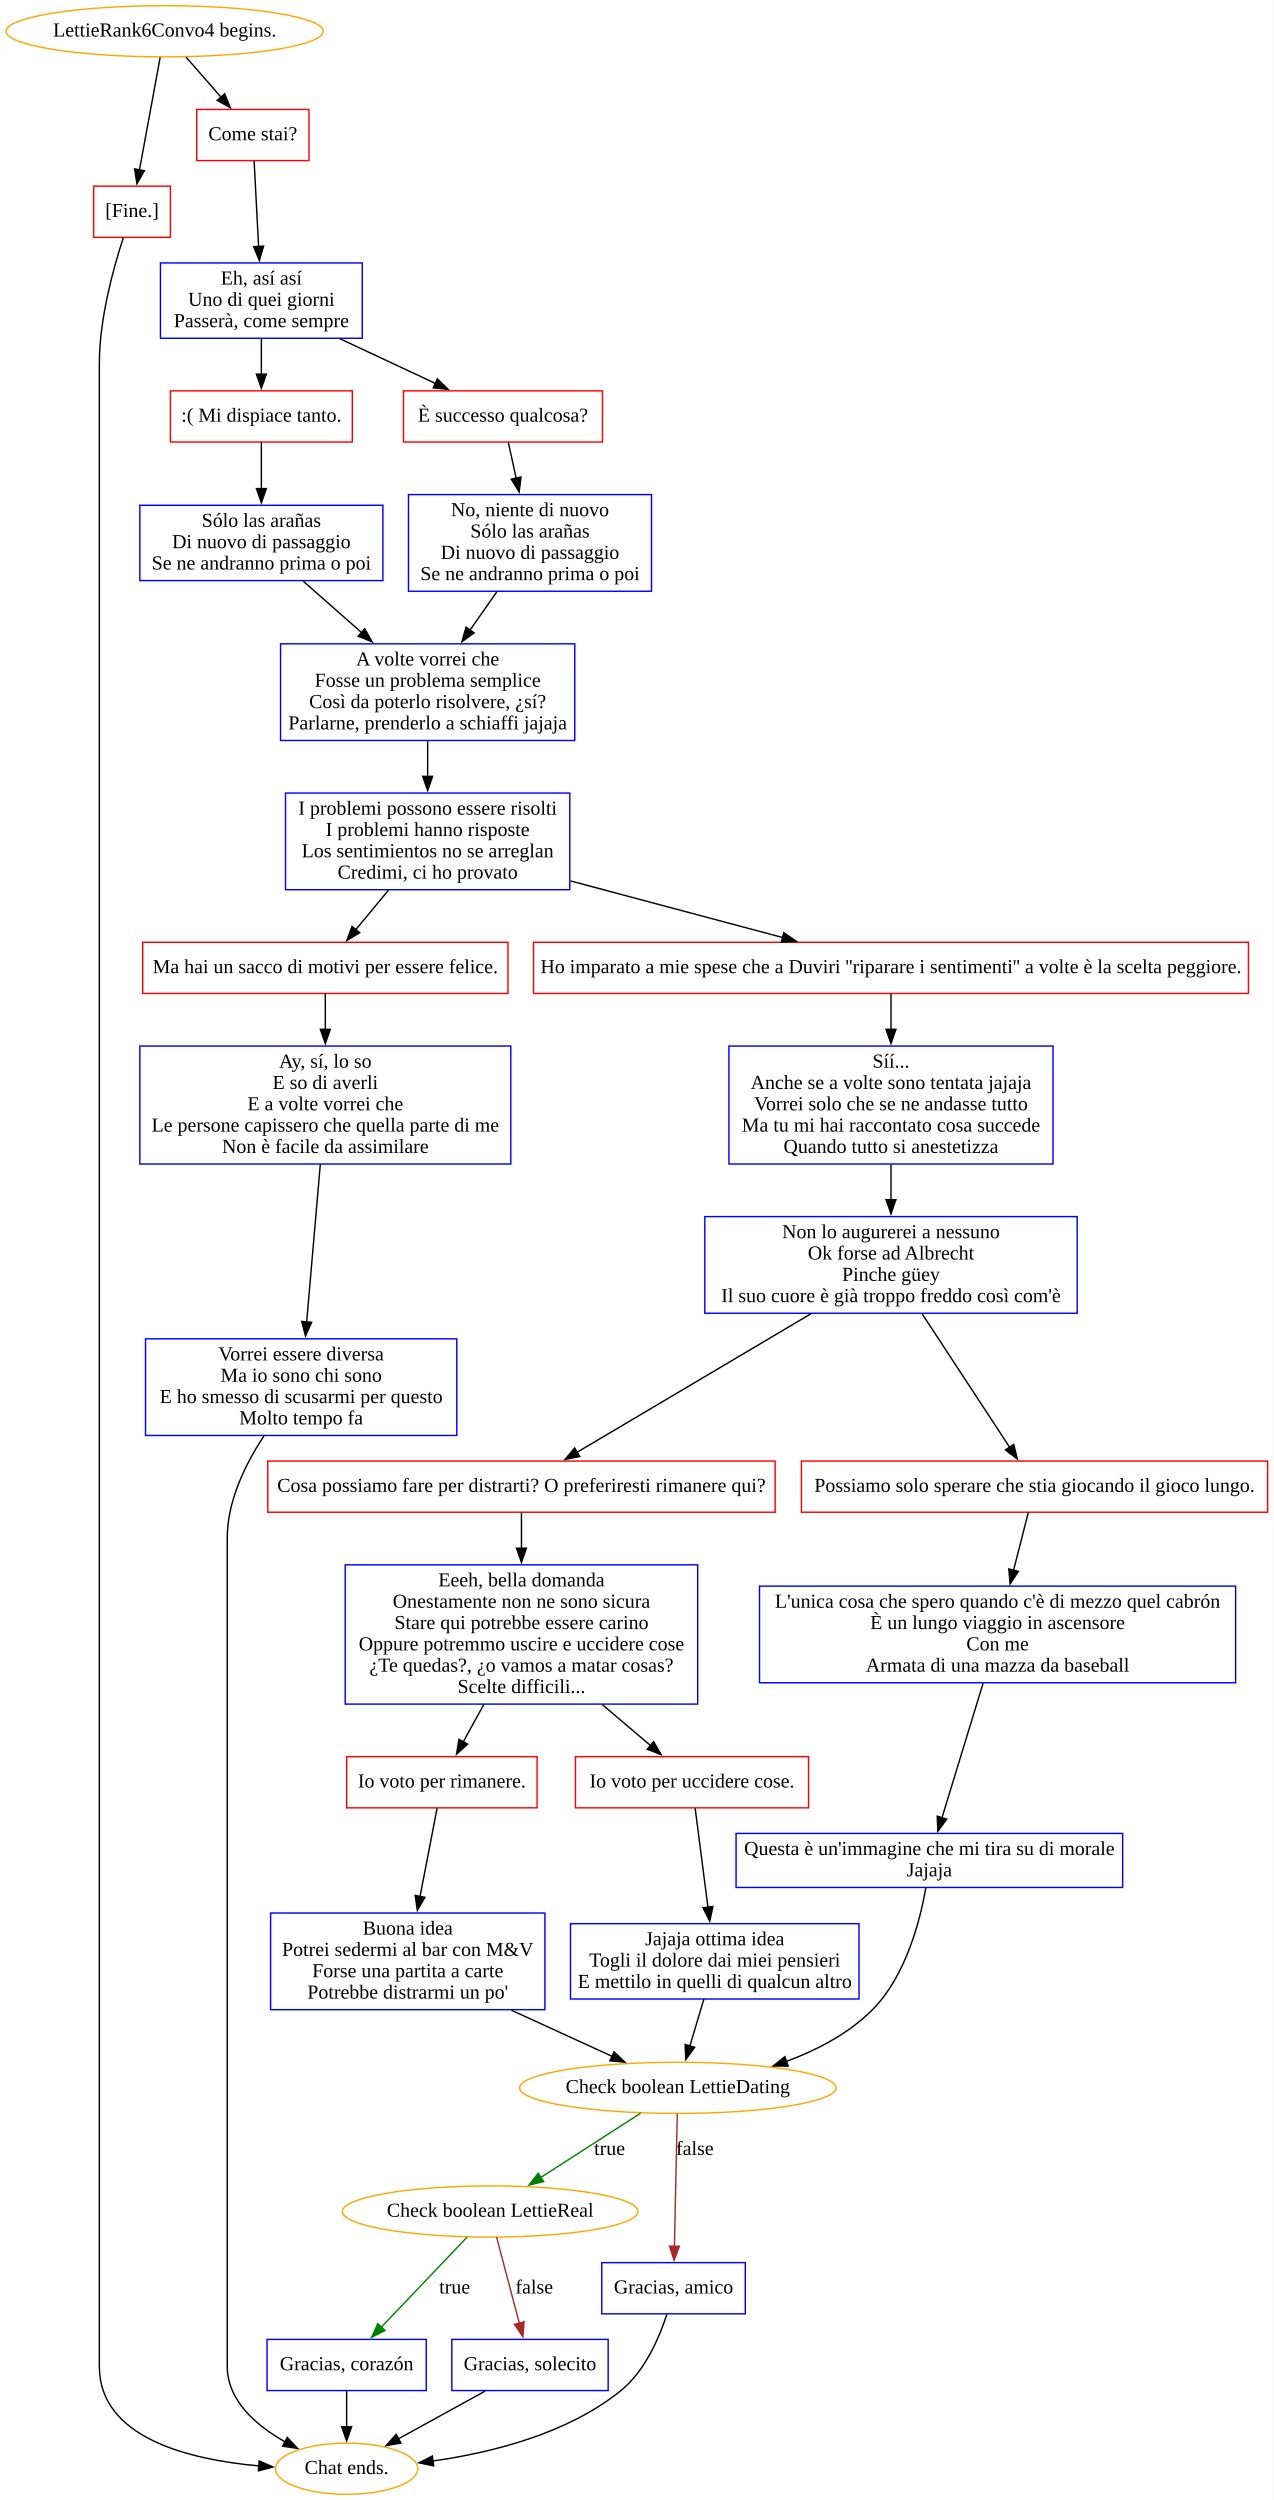
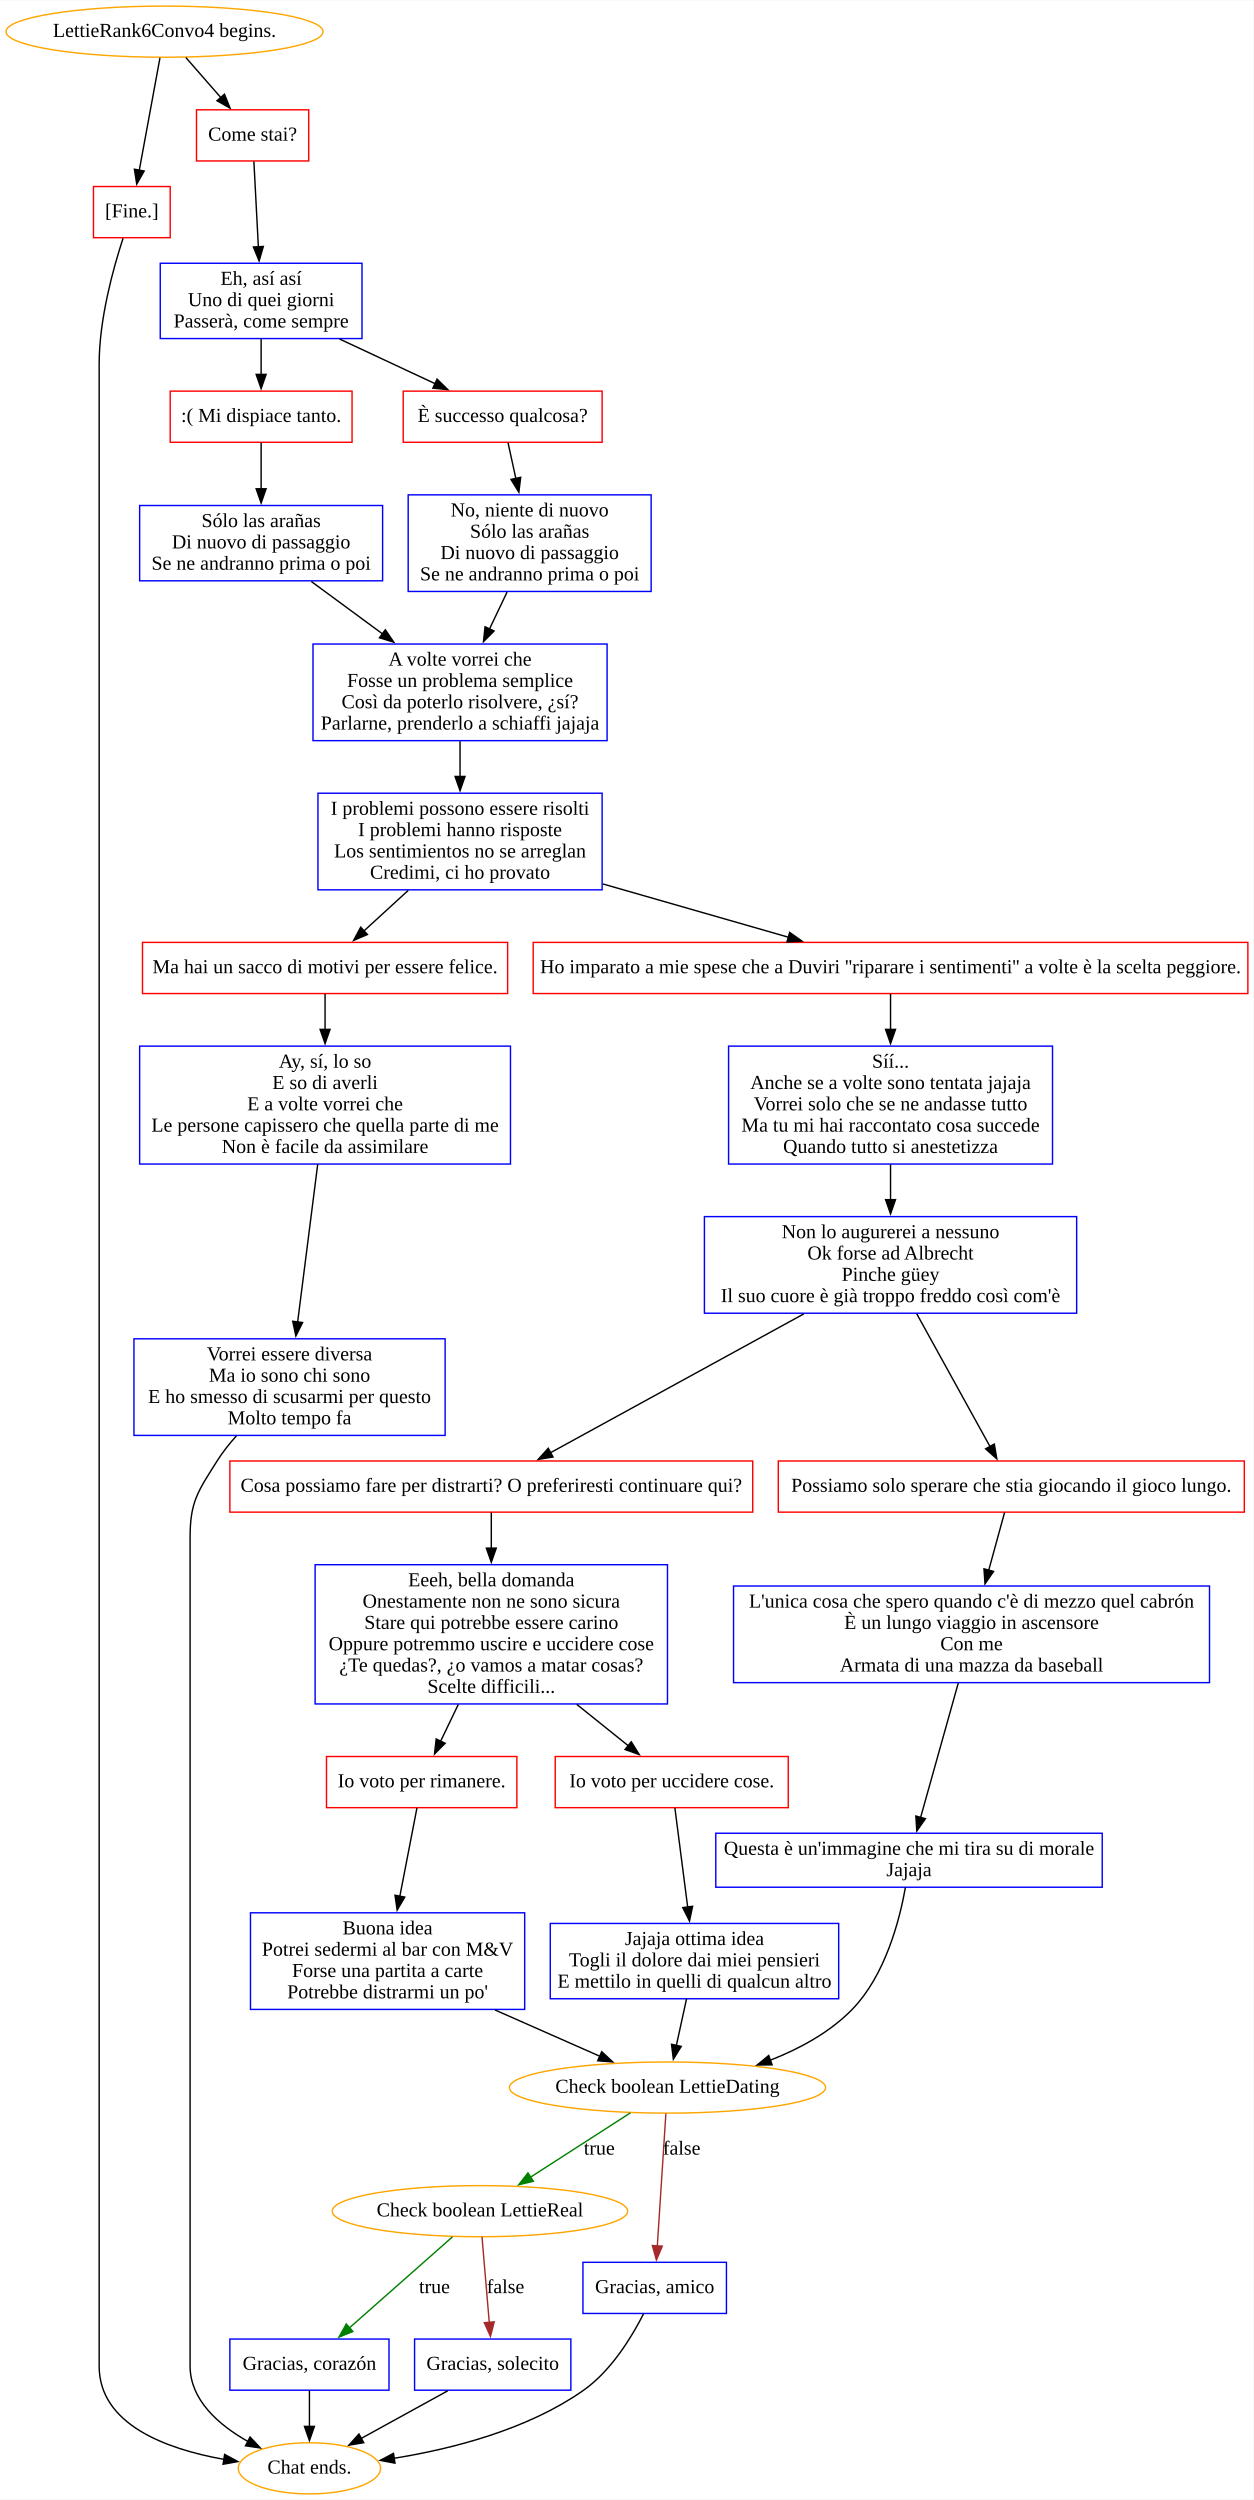
- <svg xmlns="http://www.w3.org/2000/svg" width="896pt" height="1759pt" viewBox="0.00 0.00 895.79 1759.00">
+ <svg xmlns="http://www.w3.org/2000/svg" width="882pt" height="1759pt" viewBox="0.00 0.00 882.29 1759.00">
  <g id="graph0" class="graph" transform="scale(1 1) rotate(0) translate(4 1755)">
-     <polygon fill="white" stroke="none" points="-4,4 -4,-1755 891.79,-1755 891.79,4 -4,4" />
+     <polygon fill="white" stroke="none" points="-4,4 -4,-1755 878.29,-1755 878.29,4 -4,4" />
    <g id="node1" class="node">
      <ellipse fill="none" stroke="orange" cx="111.79" cy="-1733" rx="111.58" ry="18" />
      <text text-anchor="middle" x="111.79" y="-1729.3" font-family="Times New Roman,serif" font-size="14.00">LettieRank6Convo4 begins.</text>
    </g>
    <g id="node2" class="node">
      <polygon fill="none" stroke="red" points="115.79,-1624 61.79,-1624 61.79,-1588 115.79,-1588 115.79,-1624" />
      <text text-anchor="middle" x="88.79" y="-1602.3" font-family="Times New Roman,serif" font-size="14.00">[Fine.]</text>
    </g>
    <g id="edge1" class="edge">
      <path fill="none" stroke="black" d="M108.59,-1714.62C104.82,-1694.1 98.48,-1659.67 94,-1635.29" />
      <polygon fill="black" stroke="black" points="97.49,-1634.92 92.23,-1625.72 90.6,-1636.19 97.49,-1634.92" />
    </g>
    <g id="node3" class="node">
      <polygon fill="none" stroke="red" points="213.29,-1678 134.29,-1678 134.29,-1642 213.29,-1642 213.29,-1678" />
      <text text-anchor="middle" x="173.79" y="-1656.3" font-family="Times New Roman,serif" font-size="14.00">Come stai?</text>
    </g>
    <g id="edge2" class="edge">
      <path fill="none" stroke="black" d="M126.8,-1714.81C134.19,-1706.35 143.24,-1695.98 151.42,-1686.61" />
      <polygon fill="black" stroke="black" points="153.98,-1689 157.92,-1679.17 148.71,-1684.4 153.98,-1689" />
    </g>
    <g id="node4" class="node">
-       <ellipse fill="none" stroke="orange" cx="239.79" cy="-18" rx="50.09" ry="18" />
-       <text text-anchor="middle" x="239.79" y="-14.3" font-family="Times New Roman,serif" font-size="14.00">Chat ends.</text>
+       <ellipse fill="none" stroke="orange" cx="213.79" cy="-18" rx="50.09" ry="18" />
+       <text text-anchor="middle" x="213.79" y="-14.3" font-family="Times New Roman,serif" font-size="14.00">Chat ends.</text>
    </g>
    <g id="edge3" class="edge">
-       <path fill="none" stroke="black" d="M82.63,-1587.62C75.81,-1566.83 65.79,-1530.82 65.79,-1499 65.79,-1499 65.79,-1499 65.79,-90 65.79,-40.06 128,-24.46 178.03,-19.98" />
-       <polygon fill="black" stroke="black" points="178.24,-23.48 187.95,-19.24 177.72,-16.5 178.24,-23.48" />
+       <path fill="none" stroke="black" d="M82.63,-1587.62C75.81,-1566.83 65.79,-1530.82 65.79,-1499 65.79,-1499 65.79,-1499 65.79,-90 65.79,-48.97 112.6,-31.64 153.56,-24.32" />
+       <polygon fill="black" stroke="black" points="154.1,-27.78 163.42,-22.75 153,-20.87 154.1,-27.78" />
    </g>
    <g id="node5" class="node">
      <polygon fill="none" stroke="blue" points="250.79,-1570 108.79,-1570 108.79,-1517 250.79,-1517 250.79,-1570" />
      <text text-anchor="middle" x="179.79" y="-1554.8" font-family="Times New Roman,serif" font-size="14.00">Eh, así así</text>
      <text text-anchor="middle" x="179.79" y="-1539.8" font-family="Times New Roman,serif" font-size="14.00">Uno di quei giorni</text>
      <text text-anchor="middle" x="179.79" y="-1524.8" font-family="Times New Roman,serif" font-size="14.00">Passerà, come sempre</text>
    </g>
    <g id="edge4" class="edge">
      <path fill="none" stroke="black" d="M174.7,-1641.61C175.53,-1625.71 176.79,-1601.67 177.85,-1581.49" />
      <polygon fill="black" stroke="black" points="181.34,-1581.82 178.37,-1571.65 174.35,-1581.46 181.34,-1581.82" />
    </g>
    <g id="node6" class="node">
      <polygon fill="none" stroke="red" points="243.79,-1480 115.79,-1480 115.79,-1444 243.79,-1444 243.79,-1480" />
      <text text-anchor="middle" x="179.79" y="-1458.3" font-family="Times New Roman,serif" font-size="14.00">:( Mi dispiace tanto.</text>
    </g>
    <g id="edge5" class="edge">
      <path fill="none" stroke="black" d="M179.79,-1516.91C179.79,-1508.86 179.79,-1499.91 179.79,-1491.66" />
      <polygon fill="black" stroke="black" points="183.29,-1491.77 179.79,-1481.77 176.29,-1491.77 183.29,-1491.77" />
    </g>
    <g id="node7" class="node">
      <polygon fill="none" stroke="red" points="419.79,-1480 279.79,-1480 279.79,-1444 419.79,-1444 419.79,-1480" />
      <text text-anchor="middle" x="349.79" y="-1458.3" font-family="Times New Roman,serif" font-size="14.00">È successo qualcosa?</text>
    </g>
    <g id="edge6" class="edge">
      <path fill="none" stroke="black" d="M234.98,-1516.69C256.71,-1506.53 281.42,-1494.97 302.33,-1485.19" />
      <polygon fill="black" stroke="black" points="303.63,-1488.45 311.2,-1481.05 300.66,-1482.11 303.63,-1488.45" />
    </g>
    <g id="node8" class="node">
      <polygon fill="none" stroke="blue" points="265.29,-1399.5 94.29,-1399.5 94.29,-1346.5 265.29,-1346.5 265.29,-1399.5" />
      <text text-anchor="middle" x="179.79" y="-1384.3" font-family="Times New Roman,serif" font-size="14.00">Sólo las arañas</text>
      <text text-anchor="middle" x="179.79" y="-1369.3" font-family="Times New Roman,serif" font-size="14.00">Di nuovo di passaggio</text>
      <text text-anchor="middle" x="179.79" y="-1354.3" font-family="Times New Roman,serif" font-size="14.00">Se ne andranno prima o poi</text>
    </g>
    <g id="edge7" class="edge">
      <path fill="none" stroke="black" d="M179.79,-1443.81C179.79,-1434.48 179.79,-1422.55 179.79,-1411.21" />
      <polygon fill="black" stroke="black" points="183.29,-1411.25 179.79,-1401.25 176.29,-1411.25 183.29,-1411.25" />
    </g>
    <g id="node9" class="node">
      <polygon fill="none" stroke="blue" points="454.29,-1407 283.29,-1407 283.29,-1339 454.29,-1339 454.29,-1407" />
      <text text-anchor="middle" x="368.79" y="-1391.8" font-family="Times New Roman,serif" font-size="14.00">No, niente di nuovo</text>
      <text text-anchor="middle" x="368.79" y="-1376.8" font-family="Times New Roman,serif" font-size="14.00">Sólo las arañas</text>
      <text text-anchor="middle" x="368.79" y="-1361.8" font-family="Times New Roman,serif" font-size="14.00">Di nuovo di passaggio</text>
      <text text-anchor="middle" x="368.79" y="-1346.8" font-family="Times New Roman,serif" font-size="14.00">Se ne andranno prima o poi</text>
    </g>
    <g id="edge8" class="edge">
      <path fill="none" stroke="black" d="M353.54,-1443.81C355.16,-1436.42 357.13,-1427.4 359.11,-1418.33" />
      <polygon fill="black" stroke="black" points="362.47,-1419.35 361.18,-1408.84 355.63,-1417.86 362.47,-1419.35" />
    </g>
    <g id="node10" class="node">
-       <polygon fill="none" stroke="blue" points="400.29,-1302 193.29,-1302 193.29,-1234 400.29,-1234 400.29,-1302" />
-       <text text-anchor="middle" x="296.79" y="-1286.8" font-family="Times New Roman,serif" font-size="14.00">A volte vorrei che- </text>
-       <text text-anchor="middle" x="296.79" y="-1271.8" font-family="Times New Roman,serif" font-size="14.00">Fosse un problema semplice- </text>
-       <text text-anchor="middle" x="296.79" y="-1256.8" font-family="Times New Roman,serif" font-size="14.00">Così da poterlo risolvere, ¿sí?- </text>
-       <text text-anchor="middle" x="296.79" y="-1241.8" font-family="Times New Roman,serif" font-size="14.00">Parlarne, prenderlo a schiaffi jajaja</text>
+       <polygon fill="none" stroke="blue" points="423.29,-1302 216.29,-1302 216.29,-1234 423.29,-1234 423.29,-1302" />
+       <text text-anchor="middle" x="319.79" y="-1286.8" font-family="Times New Roman,serif" font-size="14.00">A volte vorrei che+ </text>
+       <text text-anchor="middle" x="319.79" y="-1271.8" font-family="Times New Roman,serif" font-size="14.00">Fosse un problema semplice+ </text>
+       <text text-anchor="middle" x="319.79" y="-1256.8" font-family="Times New Roman,serif" font-size="14.00">Così da poterlo risolvere, ¿sí?+ </text>
+       <text text-anchor="middle" x="319.79" y="-1241.8" font-family="Times New Roman,serif" font-size="14.00">Parlarne, prenderlo a schiaffi jajaja</text>
    </g>
    <g id="edge9" class="edge">
-       <path fill="none" stroke="black" d="M209.31,-1346.01C221.76,-1335.05 236.55,-1322.04 250.39,-1309.85" />
-       <polygon fill="black" stroke="black" points="252.52,-1312.63 257.72,-1303.4 247.9,-1307.38 252.52,-1312.63" />
+       <path fill="none" stroke="black" d="M215.12,-1346.01C230.29,-1334.85 248.37,-1321.54 265.2,-1309.16" />
+       <polygon fill="black" stroke="black" points="267.2,-1312.04 273.18,-1303.29 263.05,-1306.4 267.2,-1312.04" />
    </g>
    <g id="edge10" class="edge">
-       <path fill="none" stroke="black" d="M345.41,-1338.56C339.38,-1329.93 332.8,-1320.52 326.49,-1311.49" />
-       <polygon fill="black" stroke="black" points="329.51,-1309.7 320.92,-1303.51 323.78,-1313.72 329.51,-1309.7" />
+       <path fill="none" stroke="black" d="M352.88,-1338.56C348.95,-1330.29 344.68,-1321.31 340.55,-1312.64" />
+       <polygon fill="black" stroke="black" points="343.73,-1311.17 336.27,-1303.64 337.4,-1314.17 343.73,-1311.17" />
    </g>
    <g id="node11" class="node">
-       <polygon fill="none" stroke="blue" points="396.79,-1197 196.79,-1197 196.79,-1129 396.79,-1129 396.79,-1197" />
-       <text text-anchor="middle" x="296.79" y="-1181.8" font-family="Times New Roman,serif" font-size="14.00">I problemi possono essere risolti- </text>
-       <text text-anchor="middle" x="296.79" y="-1166.8" font-family="Times New Roman,serif" font-size="14.00">I problemi hanno risposte- </text>
-       <text text-anchor="middle" x="296.79" y="-1151.8" font-family="Times New Roman,serif" font-size="14.00">Los sentimientos no se arreglan- </text>
-       <text text-anchor="middle" x="296.79" y="-1136.8" font-family="Times New Roman,serif" font-size="14.00">Credimi, ci ho provato</text>
+       <polygon fill="none" stroke="blue" points="419.79,-1197 219.79,-1197 219.79,-1129 419.79,-1129 419.79,-1197" />
+       <text text-anchor="middle" x="319.79" y="-1181.8" font-family="Times New Roman,serif" font-size="14.00">I problemi possono essere risolti+ </text>
+       <text text-anchor="middle" x="319.79" y="-1166.8" font-family="Times New Roman,serif" font-size="14.00">I problemi hanno risposte+ </text>
+       <text text-anchor="middle" x="319.79" y="-1151.8" font-family="Times New Roman,serif" font-size="14.00">Los sentimientos no se arreglan+ </text>
+       <text text-anchor="middle" x="319.79" y="-1136.8" font-family="Times New Roman,serif" font-size="14.00">Credimi, ci ho provato</text>
    </g>
    <g id="edge11" class="edge">
-       <path fill="none" stroke="black" d="M296.79,-1233.56C296.79,-1225.65 296.79,-1217.1 296.79,-1208.78" />
-       <polygon fill="black" stroke="black" points="300.29,-1208.79 296.79,-1198.79 293.29,-1208.79 300.29,-1208.79" />
+       <path fill="none" stroke="black" d="M319.79,-1233.56C319.79,-1225.65 319.79,-1217.1 319.79,-1208.78" />
+       <polygon fill="black" stroke="black" points="323.29,-1208.79 319.79,-1198.79 316.29,-1208.79 323.29,-1208.79" />
    </g>
    <g id="node12" class="node">
      <polygon fill="none" stroke="red" points="353.29,-1092 96.29,-1092 96.29,-1056 353.29,-1056 353.29,-1092" />
      <text text-anchor="middle" x="224.79" y="-1070.3" font-family="Times New Roman,serif" font-size="14.00">Ma hai un sacco di motivi per essere felice.</text>
    </g>
    <g id="edge12" class="edge">
-       <path fill="none" stroke="black" d="M269.16,-1128.61C261.51,-1119.37 253.32,-1109.47 246.09,-1100.74" />
-       <polygon fill="black" stroke="black" points="249,-1098.76 239.93,-1093.29 243.61,-1103.22 249,-1098.76" />
+       <path fill="none" stroke="black" d="M283.33,-1128.61C273,-1119.15 261.92,-1109.01 252.22,-1100.12" />
+       <polygon fill="black" stroke="black" points="254.61,-1097.56 244.87,-1093.39 249.88,-1102.72 254.61,-1097.56" />
    </g>
    <g id="node13" class="node">
      <polygon fill="none" stroke="red" points="874.29,-1092 371.29,-1092 371.29,-1056 874.29,-1056 874.29,-1092" />
      <text text-anchor="middle" x="622.79" y="-1070.3" font-family="Times New Roman,serif" font-size="14.00">Ho imparato a mie spese che a Duviri ''riparare i sentimenti'' a volte è la scelta peggiore.</text>
    </g>
    <g id="edge13" class="edge">
-       <path fill="none" stroke="black" d="M397.26,-1135.19C445.38,-1122.35 502.07,-1107.22 546.57,-1095.34" />
-       <polygon fill="black" stroke="black" points="547.39,-1098.75 556.15,-1092.78 545.58,-1091.98 547.39,-1098.75" />
+       <path fill="none" stroke="black" d="M420.26,-1133.15C463,-1120.88 511.87,-1106.85 550.9,-1095.64" />
+       <polygon fill="black" stroke="black" points="551.79,-1099.03 560.44,-1092.9 549.86,-1092.3 551.79,-1099.03" />
    </g>
    <g id="node14" class="node">
      <polygon fill="none" stroke="blue" points="355.29,-1019 94.29,-1019 94.29,-936 355.29,-936 355.29,-1019" />
      <text text-anchor="middle" x="224.79" y="-1003.8" font-family="Times New Roman,serif" font-size="14.00">Ay, sí, lo so</text>
      <text text-anchor="middle" x="224.79" y="-988.8" font-family="Times New Roman,serif" font-size="14.00">E so di averli</text>
      <text text-anchor="middle" x="224.79" y="-973.8" font-family="Times New Roman,serif" font-size="14.00">E a volte vorrei che</text>
      <text text-anchor="middle" x="224.79" y="-958.8" font-family="Times New Roman,serif" font-size="14.00">Le persone capissero che quella parte di me</text>
      <text text-anchor="middle" x="224.79" y="-943.8" font-family="Times New Roman,serif" font-size="14.00">Non è facile da assimilare</text>
    </g>
    <g id="edge14" class="edge">
      <path fill="none" stroke="black" d="M224.79,-1055.67C224.79,-1048.47 224.79,-1039.71 224.79,-1030.7" />
      <polygon fill="black" stroke="black" points="228.29,-1030.78 224.79,-1020.78 221.29,-1030.78 228.29,-1030.78" />
    </g>
    <g id="node15" class="node">
      <polygon fill="none" stroke="blue" points="736.79,-1019 508.79,-1019 508.79,-936 736.79,-936 736.79,-1019" />
      <text text-anchor="middle" x="622.79" y="-1003.8" font-family="Times New Roman,serif" font-size="14.00">Síí...</text>
      <text text-anchor="middle" x="622.79" y="-988.8" font-family="Times New Roman,serif" font-size="14.00">Anche se a volte sono tentata jajaja</text>
      <text text-anchor="middle" x="622.79" y="-973.8" font-family="Times New Roman,serif" font-size="14.00">Vorrei solo che se ne andasse tutto</text>
      <text text-anchor="middle" x="622.79" y="-958.8" font-family="Times New Roman,serif" font-size="14.00">Ma tu mi hai raccontato cosa succede</text>
      <text text-anchor="middle" x="622.79" y="-943.8" font-family="Times New Roman,serif" font-size="14.00">Quando tutto si anestetizza</text>
    </g>
    <g id="edge15" class="edge">
      <path fill="none" stroke="black" d="M622.79,-1055.67C622.79,-1048.47 622.79,-1039.71 622.79,-1030.7" />
      <polygon fill="black" stroke="black" points="626.29,-1030.78 622.79,-1020.78 619.29,-1030.78 626.29,-1030.78" />
    </g>
    <g id="node16" class="node">
-       <polygon fill="none" stroke="blue" points="317.29,-813 98.29,-813 98.29,-745 317.29,-745 317.29,-813" />
-       <text text-anchor="middle" x="207.79" y="-797.8" font-family="Times New Roman,serif" font-size="14.00">Vorrei essere diversa- </text>
-       <text text-anchor="middle" x="207.79" y="-782.8" font-family="Times New Roman,serif" font-size="14.00">Ma io sono chi sono- </text>
-       <text text-anchor="middle" x="207.79" y="-767.8" font-family="Times New Roman,serif" font-size="14.00">E ho smesso di scusarmi per questo- </text>
-       <text text-anchor="middle" x="207.79" y="-752.8" font-family="Times New Roman,serif" font-size="14.00">Molto tempo fa</text>
+       <polygon fill="none" stroke="blue" points="309.29,-813 90.29,-813 90.29,-745 309.29,-745 309.29,-813" />
+       <text text-anchor="middle" x="199.79" y="-797.8" font-family="Times New Roman,serif" font-size="14.00">Vorrei essere diversa+ </text>
+       <text text-anchor="middle" x="199.79" y="-782.8" font-family="Times New Roman,serif" font-size="14.00">Ma io sono chi sono+ </text>
+       <text text-anchor="middle" x="199.79" y="-767.8" font-family="Times New Roman,serif" font-size="14.00">E ho smesso di scusarmi per questo+ </text>
+       <text text-anchor="middle" x="199.79" y="-752.8" font-family="Times New Roman,serif" font-size="14.00">Molto tempo fa</text>
    </g>
    <g id="edge16" class="edge">
-       <path fill="none" stroke="black" d="M221.27,-935.79C218.47,-903.41 214.55,-858.15 211.66,-824.76" />
-       <polygon fill="black" stroke="black" points="215.17,-824.65 210.82,-814.99 208.19,-825.26 215.17,-824.65" />
+       <path fill="none" stroke="black" d="M219.61,-935.79C215.49,-903.41 209.73,-858.15 205.48,-824.76" />
+       <polygon fill="black" stroke="black" points="208.98,-824.46 204.24,-814.98 202.03,-825.35 208.98,-824.46" />
    </g>
    <g id="node17" class="node">
      <polygon fill="none" stroke="blue" points="753.79,-899 491.79,-899 491.79,-831 753.79,-831 753.79,-899" />
      <text text-anchor="middle" x="622.79" y="-883.8" font-family="Times New Roman,serif" font-size="14.00">Non lo augurerei a nessuno</text>
      <text text-anchor="middle" x="622.79" y="-868.8" font-family="Times New Roman,serif" font-size="14.00">Ok forse ad Albrecht</text>
      <text text-anchor="middle" x="622.79" y="-853.8" font-family="Times New Roman,serif" font-size="14.00">Pinche güey</text>
      <text text-anchor="middle" x="622.79" y="-838.8" font-family="Times New Roman,serif" font-size="14.00">Il suo cuore è già troppo freddo così com'è</text>
    </g>
    <g id="edge17" class="edge">
      <path fill="none" stroke="black" d="M622.79,-935.67C622.79,-927.56 622.79,-919.01 622.79,-910.78" />
      <polygon fill="black" stroke="black" points="626.29,-910.95 622.79,-900.95 619.29,-910.95 626.29,-910.95" />
    </g>
    <g id="edge18" class="edge">
-       <path fill="none" stroke="black" d="M181.49,-744.56C168.59,-724.88 155.79,-698.83 155.79,-673 155.79,-673 155.79,-673 155.79,-90 155.79,-66.04 175.97,-48.51 196.54,-36.87" />
-       <polygon fill="black" stroke="black" points="198.01,-40.05 205.25,-32.32 194.77,-33.85 198.01,-40.05" />
+       <path fill="none" stroke="black" d="M162.4,-744.7C157.39,-739.13 152.66,-733.15 148.79,-727 135.24,-705.47 129.79,-698.44 129.79,-673 129.79,-673 129.79,-673 129.79,-90 129.79,-66.04 149.97,-48.51 170.54,-36.87" />
+       <polygon fill="black" stroke="black" points="172.01,-40.05 179.25,-32.32 168.77,-33.85 172.01,-40.05" />
    </g>
    <g id="node18" class="node">
-       <polygon fill="none" stroke="red" points="541.29,-727 184.29,-727 184.29,-691 541.29,-691 541.29,-727" />
-       <text text-anchor="middle" x="362.79" y="-705.3" font-family="Times New Roman,serif" font-size="14.00">Cosa possiamo fare per distrarti? O preferiresti rimanere qui?</text>
+       <polygon fill="none" stroke="red" points="525.79,-727 157.79,-727 157.79,-691 525.79,-691 525.79,-727" />
+       <text text-anchor="middle" x="341.79" y="-705.3" font-family="Times New Roman,serif" font-size="14.00">Cosa possiamo fare per distrarti? O preferiresti continuare qui?</text>
    </g>
    <g id="edge19" class="edge">
-       <path fill="none" stroke="black" d="M566.37,-830.58C516.63,-801.12 445.46,-758.96 401.78,-733.1" />
-       <polygon fill="black" stroke="black" points="403.79,-730.22 393.4,-728.13 400.22,-736.24 403.79,-730.22" />
+       <path fill="none" stroke="black" d="M561.82,-830.58C507.83,-801 430.49,-758.61 383.34,-732.77" />
+       <polygon fill="black" stroke="black" points="385.25,-729.82 374.79,-728.09 381.88,-735.96 385.25,-729.82" />
    </g>
    <g id="node19" class="node">
-       <polygon fill="none" stroke="red" points="887.79,-727 559.79,-727 559.79,-691 887.79,-691 887.79,-727" />
-       <text text-anchor="middle" x="723.79" y="-705.3" font-family="Times New Roman,serif" font-size="14.00">Possiamo solo sperare che stia giocando il gioco lungo.</text>
+       <polygon fill="none" stroke="red" points="871.79,-727 543.79,-727 543.79,-691 871.79,-691 871.79,-727" />
+       <text text-anchor="middle" x="707.79" y="-705.3" font-family="Times New Roman,serif" font-size="14.00">Possiamo solo sperare che stia giocando il gioco lungo.</text>
    </g>
    <g id="edge20" class="edge">
-       <path fill="none" stroke="black" d="M644.71,-830.58C663.14,-802.47 689.16,-762.8 706.25,-736.75" />
-       <polygon fill="black" stroke="black" points="709.15,-738.7 711.71,-728.42 703.3,-734.86 709.15,-738.7" />
+       <path fill="none" stroke="black" d="M641.23,-830.58C656.68,-802.59 678.46,-763.15 692.84,-737.09" />
+       <polygon fill="black" stroke="black" points="695.82,-738.92 697.59,-728.48 689.69,-735.54 695.82,-738.92" />
    </g>
    <g id="node20" class="node">
-       <polygon fill="none" stroke="blue" points="486.79,-654 238.79,-654 238.79,-556 486.79,-556 486.79,-654" />
-       <text text-anchor="middle" x="362.79" y="-638.8" font-family="Times New Roman,serif" font-size="14.00">Eeeh, bella domanda- </text>
-       <text text-anchor="middle" x="362.79" y="-623.8" font-family="Times New Roman,serif" font-size="14.00">Onestamente non ne sono sicura- </text>
-       <text text-anchor="middle" x="362.79" y="-608.8" font-family="Times New Roman,serif" font-size="14.00">Stare qui potrebbe essere carino - </text>
-       <text text-anchor="middle" x="362.79" y="-593.8" font-family="Times New Roman,serif" font-size="14.00">Oppure potremmo uscire e uccidere cose- </text>
-       <text text-anchor="middle" x="362.79" y="-578.8" font-family="Times New Roman,serif" font-size="14.00">¿Te quedas?, ¿o vamos a matar cosas? - </text>
-       <text text-anchor="middle" x="362.79" y="-563.8" font-family="Times New Roman,serif" font-size="14.00">Scelte difficili...</text>
+       <polygon fill="none" stroke="blue" points="465.79,-654 217.79,-654 217.79,-556 465.79,-556 465.79,-654" />
+       <text text-anchor="middle" x="341.79" y="-638.8" font-family="Times New Roman,serif" font-size="14.00">Eeeh, bella domanda+ </text>
+       <text text-anchor="middle" x="341.79" y="-623.8" font-family="Times New Roman,serif" font-size="14.00">Onestamente non ne sono sicura+ </text>
+       <text text-anchor="middle" x="341.79" y="-608.8" font-family="Times New Roman,serif" font-size="14.00">Stare qui potrebbe essere carino + </text>
+       <text text-anchor="middle" x="341.79" y="-593.8" font-family="Times New Roman,serif" font-size="14.00">Oppure potremmo uscire e uccidere cose+ </text>
+       <text text-anchor="middle" x="341.79" y="-578.8" font-family="Times New Roman,serif" font-size="14.00">¿Te quedas?, ¿o vamos a matar cosas? + </text>
+       <text text-anchor="middle" x="341.79" y="-563.8" font-family="Times New Roman,serif" font-size="14.00">Scelte difficili...</text>
    </g>
    <g id="edge21" class="edge">
-       <path fill="none" stroke="black" d="M362.79,-690.7C362.79,-683.5 362.79,-674.69 362.79,-665.5" />
-       <polygon fill="black" stroke="black" points="366.29,-665.7 362.79,-655.7 359.29,-665.7 366.29,-665.7" />
+       <path fill="none" stroke="black" d="M341.79,-690.7C341.79,-683.5 341.79,-674.69 341.79,-665.5" />
+       <polygon fill="black" stroke="black" points="345.29,-665.7 341.79,-655.7 338.29,-665.7 345.29,-665.7" />
    </g>
    <g id="node21" class="node">
-       <polygon fill="none" stroke="blue" points="865.29,-639 530.29,-639 530.29,-571 865.29,-571 865.29,-639" />
-       <text text-anchor="middle" x="697.79" y="-623.8" font-family="Times New Roman,serif" font-size="14.00">L'unica cosa che spero quando c'è di mezzo quel cabrón- </text>
-       <text text-anchor="middle" x="697.79" y="-608.8" font-family="Times New Roman,serif" font-size="14.00">È un lungo viaggio in ascensore- </text>
-       <text text-anchor="middle" x="697.79" y="-593.8" font-family="Times New Roman,serif" font-size="14.00">Con me- </text>
-       <text text-anchor="middle" x="697.79" y="-578.8" font-family="Times New Roman,serif" font-size="14.00">Armata di una mazza da baseball</text>
+       <polygon fill="none" stroke="blue" points="847.29,-639 512.29,-639 512.29,-571 847.29,-571 847.29,-639" />
+       <text text-anchor="middle" x="679.79" y="-623.8" font-family="Times New Roman,serif" font-size="14.00">L'unica cosa che spero quando c'è di mezzo quel cabrón+ </text>
+       <text text-anchor="middle" x="679.79" y="-608.8" font-family="Times New Roman,serif" font-size="14.00">È un lungo viaggio in ascensore+ </text>
+       <text text-anchor="middle" x="679.79" y="-593.8" font-family="Times New Roman,serif" font-size="14.00">Con me+ </text>
+       <text text-anchor="middle" x="679.79" y="-578.8" font-family="Times New Roman,serif" font-size="14.00">Armata di una mazza da baseball</text>
    </g>
    <g id="edge22" class="edge">
-       <path fill="none" stroke="black" d="M719.38,-690.7C716.52,-679.46 712.65,-664.28 708.97,-649.88" />
-       <polygon fill="black" stroke="black" points="712.46,-649.38 706.6,-640.56 705.68,-651.11 712.46,-649.38" />
+       <path fill="none" stroke="black" d="M703.04,-690.7C699.96,-679.46 695.79,-664.28 691.83,-649.88" />
+       <polygon fill="black" stroke="black" points="695.3,-649.27 689.27,-640.55 688.55,-651.12 695.3,-649.27" />
    </g>
    <g id="node22" class="node">
-       <polygon fill="none" stroke="red" points="373.79,-519 239.79,-519 239.79,-483 373.79,-483 373.79,-519" />
-       <text text-anchor="middle" x="306.79" y="-497.3" font-family="Times New Roman,serif" font-size="14.00">Io voto per rimanere.</text>
+       <polygon fill="none" stroke="red" points="359.79,-519 225.79,-519 225.79,-483 359.79,-483 359.79,-519" />
+       <text text-anchor="middle" x="292.79" y="-497.3" font-family="Times New Roman,serif" font-size="14.00">Io voto per rimanere.</text>
    </g>
    <g id="edge23" class="edge">
-       <path fill="none" stroke="black" d="M336.27,-555.69C331.31,-546.67 326.3,-537.53 321.84,-529.42" />
-       <polygon fill="black" stroke="black" points="324.97,-527.84 317.09,-520.76 318.84,-531.21 324.97,-527.84" />
+       <path fill="none" stroke="black" d="M318.58,-555.69C314.3,-546.77 309.96,-537.74 306.09,-529.69" />
+       <polygon fill="black" stroke="black" points="309.31,-528.3 301.82,-520.8 303,-531.33 309.31,-528.3" />
    </g>
    <g id="node23" class="node">
-       <polygon fill="none" stroke="red" points="564.79,-519 400.79,-519 400.79,-483 564.79,-483 564.79,-519" />
-       <text text-anchor="middle" x="482.79" y="-497.3" font-family="Times New Roman,serif" font-size="14.00">Io voto per uccidere cose.</text>
+       <polygon fill="none" stroke="red" points="550.79,-519 386.79,-519 386.79,-483 550.79,-483 550.79,-519" />
+       <text text-anchor="middle" x="468.79" y="-497.3" font-family="Times New Roman,serif" font-size="14.00">Io voto per uccidere cose.</text>
    </g>
    <g id="edge24" class="edge">
-       <path fill="none" stroke="black" d="M419.63,-555.69C431.43,-545.65 443.41,-535.48 453.7,-526.72" />
-       <polygon fill="black" stroke="black" points="455.77,-529.56 461.13,-520.42 451.24,-524.22 455.77,-529.56" />
+       <path fill="none" stroke="black" d="M401.94,-555.69C414.56,-545.55 427.36,-535.27 438.34,-526.46" />
+       <polygon fill="black" stroke="black" points="440.3,-529.37 445.9,-520.38 435.91,-523.92 440.3,-529.37" />
    </g>
    <g id="node24" class="node">
-       <polygon fill="none" stroke="blue" points="785.79,-465 513.79,-465 513.79,-427 785.79,-427 785.79,-465" />
-       <text text-anchor="middle" x="649.79" y="-449.8" font-family="Times New Roman,serif" font-size="14.00">Questa è un'immagine che mi tira su di morale- </text>
-       <text text-anchor="middle" x="649.79" y="-434.8" font-family="Times New Roman,serif" font-size="14.00">Jajaja</text>
+       <polygon fill="none" stroke="blue" points="771.79,-465 499.79,-465 499.79,-427 771.79,-427 771.79,-465" />
+       <text text-anchor="middle" x="635.79" y="-449.8" font-family="Times New Roman,serif" font-size="14.00">Questa è un'immagine che mi tira su di morale+ </text>
+       <text text-anchor="middle" x="635.79" y="-434.8" font-family="Times New Roman,serif" font-size="14.00">Jajaja</text>
    </g>
    <g id="edge25" class="edge">
-       <path fill="none" stroke="black" d="M687.61,-570.7C679.03,-542.63 666.87,-502.87 658.68,-476.06" />
-       <polygon fill="black" stroke="black" points="662.04,-475.08 655.77,-466.54 655.34,-477.13 662.04,-475.08" />
+       <path fill="none" stroke="black" d="M670.46,-570.7C662.59,-542.63 651.45,-502.87 643.94,-476.06" />
+       <polygon fill="black" stroke="black" points="647.34,-475.24 641.27,-466.55 640.6,-477.13 647.34,-475.24" />
    </g>
    <g id="node25" class="node">
-       <polygon fill="none" stroke="blue" points="379.29,-409 186.29,-409 186.29,-341 379.29,-341 379.29,-409" />
-       <text text-anchor="middle" x="282.79" y="-393.8" font-family="Times New Roman,serif" font-size="14.00">Buona idea- </text>
-       <text text-anchor="middle" x="282.79" y="-378.8" font-family="Times New Roman,serif" font-size="14.00">Potrei sedermi al bar con M&amp;V- </text>
-       <text text-anchor="middle" x="282.79" y="-363.8" font-family="Times New Roman,serif" font-size="14.00">Forse una partita a carte- </text>
-       <text text-anchor="middle" x="282.79" y="-348.8" font-family="Times New Roman,serif" font-size="14.00">Potrebbe distrarmi un po'</text>
+       <polygon fill="none" stroke="blue" points="365.29,-409 172.29,-409 172.29,-341 365.29,-341 365.29,-409" />
+       <text text-anchor="middle" x="268.79" y="-393.8" font-family="Times New Roman,serif" font-size="14.00">Buona idea+ </text>
+       <text text-anchor="middle" x="268.79" y="-378.8" font-family="Times New Roman,serif" font-size="14.00">Potrei sedermi al bar con M&amp;V+ </text>
+       <text text-anchor="middle" x="268.79" y="-363.8" font-family="Times New Roman,serif" font-size="14.00">Forse una partita a carte+ </text>
+       <text text-anchor="middle" x="268.79" y="-348.8" font-family="Times New Roman,serif" font-size="14.00">Potrebbe distrarmi un po'</text>
    </g>
    <g id="edge26" class="edge">
-       <path fill="none" stroke="black" d="M303.45,-482.76C300.35,-466.74 295.6,-442.18 291.43,-420.66" />
-       <polygon fill="black" stroke="black" points="294.88,-420.05 289.54,-410.9 288.01,-421.38 294.88,-420.05" />
+       <path fill="none" stroke="black" d="M289.45,-482.76C286.35,-466.74 281.6,-442.18 277.43,-420.66" />
+       <polygon fill="black" stroke="black" points="280.88,-420.05 275.54,-410.9 274.01,-421.38 280.88,-420.05" />
    </g>
    <g id="node26" class="node">
-       <polygon fill="none" stroke="blue" points="600.29,-401.5 397.29,-401.5 397.29,-348.5 600.29,-348.5 600.29,-401.5" />
-       <text text-anchor="middle" x="498.79" y="-386.3" font-family="Times New Roman,serif" font-size="14.00">Jajaja ottima idea- </text>
-       <text text-anchor="middle" x="498.79" y="-371.3" font-family="Times New Roman,serif" font-size="14.00">Togli il dolore dai miei pensieri- </text>
-       <text text-anchor="middle" x="498.79" y="-356.3" font-family="Times New Roman,serif" font-size="14.00">E mettilo in quelli di qualcun altro</text>
+       <polygon fill="none" stroke="blue" points="586.29,-401.5 383.29,-401.5 383.29,-348.5 586.29,-348.5 586.29,-401.5" />
+       <text text-anchor="middle" x="484.79" y="-386.3" font-family="Times New Roman,serif" font-size="14.00">Jajaja ottima idea+ </text>
+       <text text-anchor="middle" x="484.79" y="-371.3" font-family="Times New Roman,serif" font-size="14.00">Togli il dolore dai miei pensieri+ </text>
+       <text text-anchor="middle" x="484.79" y="-356.3" font-family="Times New Roman,serif" font-size="14.00">E mettilo in quelli di qualcun altro</text>
    </g>
    <g id="edge27" class="edge">
-       <path fill="none" stroke="black" d="M485.01,-482.76C487.34,-464.77 491.05,-436.02 494.03,-412.88" />
-       <polygon fill="black" stroke="black" points="497.47,-413.58 495.28,-403.21 490.53,-412.68 497.47,-413.58" />
+       <path fill="none" stroke="black" d="M471.01,-482.76C473.34,-464.77 477.05,-436.02 480.03,-412.88" />
+       <polygon fill="black" stroke="black" points="483.47,-413.58 481.28,-403.21 476.53,-412.68 483.47,-413.58" />
    </g>
    <g id="node27" class="node">
-       <ellipse fill="none" stroke="orange" cx="472.79" cy="-286" rx="111.28" ry="18" />
-       <text text-anchor="middle" x="472.79" y="-282.3" font-family="Times New Roman,serif" font-size="14.00">Check boolean LettieDating</text>
+       <ellipse fill="none" stroke="orange" cx="465.79" cy="-286" rx="111.28" ry="18" />
+       <text text-anchor="middle" x="465.79" y="-282.3" font-family="Times New Roman,serif" font-size="14.00">Check boolean LettieDating</text>
    </g>
    <g id="edge28" class="edge">
-       <path fill="none" stroke="black" d="M647.33,-426.79C643.34,-403.9 633.36,-364.76 609.79,-341 593.24,-324.31 570.9,-312.64 549.07,-304.54" />
-       <polygon fill="black" stroke="black" points="550.44,-301.31 539.85,-301.34 548.15,-307.93 550.44,-301.31" />
+       <path fill="none" stroke="black" d="M633.27,-426.85C629.2,-404.04 619.14,-364.98 595.79,-341 580.11,-324.9 558.92,-313.4 538.2,-305.27" />
+       <polygon fill="black" stroke="black" points="539.45,-302 528.86,-301.84 537.04,-308.57 539.45,-302" />
    </g>
    <g id="edge29" class="edge">
-       <path fill="none" stroke="black" d="M355.71,-340.61C379.52,-329.71 405.29,-317.91 426.58,-308.16" />
-       <polygon fill="black" stroke="black" points="427.94,-311.38 435.58,-304.04 425.03,-305.02 427.94,-311.38" />
+       <path fill="none" stroke="black" d="M344.39,-340.61C369.2,-329.66 396.05,-317.8 418.18,-308.03" />
+       <polygon fill="black" stroke="black" points="419.52,-311.26 427.25,-304.02 416.69,-304.86 419.52,-311.26" />
    </g>
    <g id="edge30" class="edge">
-       <path fill="none" stroke="black" d="M491.13,-348.37C488.03,-337.99 484.43,-325.96 481.26,-315.33" />
-       <polygon fill="black" stroke="black" points="484.66,-314.5 478.44,-305.92 477.95,-316.5 484.66,-314.5" />
+       <path fill="none" stroke="black" d="M479.19,-348.37C476.95,-338.1 474.36,-326.22 472.05,-315.67" />
+       <polygon fill="black" stroke="black" points="475.48,-314.97 469.93,-305.95 468.64,-316.46 475.48,-314.97" />
    </g>
    <g id="node28" class="node">
-       <ellipse fill="none" stroke="orange" cx="340.79" cy="-199" rx="103.98" ry="18" />
-       <text text-anchor="middle" x="340.79" y="-195.3" font-family="Times New Roman,serif" font-size="14.00">Check boolean LettieReal</text>
+       <ellipse fill="none" stroke="orange" cx="333.79" cy="-199" rx="103.98" ry="18" />
+       <text text-anchor="middle" x="333.79" y="-195.3" font-family="Times New Roman,serif" font-size="14.00">Check boolean LettieReal</text>
    </g>
    <g id="edge31" class="edge">
-       <path fill="none" stroke="green" d="M446.71,-268.21C426.55,-255.23 398.44,-237.12 376.24,-222.83" />
-       <polygon fill="green" stroke="green" points="378.39,-220.05 368.09,-217.58 374.6,-225.93 378.39,-220.05" />
-       <text text-anchor="middle" x="424.79" y="-238.8" font-family="Times New Roman,serif" font-size="14.00">true</text>
+       <path fill="none" stroke="green" d="M439.71,-268.21C419.55,-255.23 391.44,-237.12 369.24,-222.83" />
+       <polygon fill="green" stroke="green" points="371.39,-220.05 361.09,-217.58 367.6,-225.93 371.39,-220.05" />
+       <text text-anchor="middle" x="417.79" y="-238.8" font-family="Times New Roman,serif" font-size="14.00">true</text>
    </g>
    <g id="node29" class="node">
-       <polygon fill="none" stroke="blue" points="520.29,-163 419.29,-163 419.29,-127 520.29,-127 520.29,-163" />
-       <text text-anchor="middle" x="469.79" y="-141.3" font-family="Times New Roman,serif" font-size="14.00">Gracias, amico</text>
+       <polygon fill="none" stroke="blue" points="507.29,-163 406.29,-163 406.29,-127 507.29,-127 507.29,-163" />
+       <text text-anchor="middle" x="456.79" y="-141.3" font-family="Times New Roman,serif" font-size="14.00">Gracias, amico</text>
    </g>
    <g id="edge32" class="edge">
-       <path fill="none" stroke="brown" d="M472.42,-267.68C471.91,-244.35 471.01,-202.53 470.41,-174.53" />
-       <polygon fill="brown" stroke="brown" points="473.91,-174.54 470.19,-164.62 466.91,-174.69 473.91,-174.54" />
-       <text text-anchor="middle" x="484.79" y="-238.8" font-family="Times New Roman,serif" font-size="14.00">false</text>
+       <path fill="none" stroke="brown" d="M464.67,-267.68C463.16,-244.35 460.45,-202.53 458.64,-174.53" />
+       <polygon fill="brown" stroke="brown" points="462.13,-174.37 458,-164.62 455.15,-174.82 462.13,-174.37" />
+       <text text-anchor="middle" x="475.79" y="-238.8" font-family="Times New Roman,serif" font-size="14.00">false</text>
    </g>
    <g id="node30" class="node">
-       <polygon fill="none" stroke="blue" points="295.79,-109 183.79,-109 183.79,-73 295.79,-73 295.79,-109" />
-       <text text-anchor="middle" x="239.79" y="-87.3" font-family="Times New Roman,serif" font-size="14.00">Gracias, corazón</text>
+       <polygon fill="none" stroke="blue" points="269.79,-109 157.79,-109 157.79,-73 269.79,-73 269.79,-109" />
+       <text text-anchor="middle" x="213.79" y="-87.3" font-family="Times New Roman,serif" font-size="14.00">Gracias, corazón</text>
    </g>
    <g id="edge33" class="edge">
-       <path fill="none" stroke="green" d="M324.56,-180.97C308.24,-163.84 282.88,-137.22 264.14,-117.56" />
-       <polygon fill="green" stroke="green" points="266.79,-115.26 257.36,-110.44 261.72,-120.09 266.79,-115.26" />
-       <text text-anchor="middle" x="315.79" y="-141.3" font-family="Times New Roman,serif" font-size="14.00">true</text>
+       <path fill="none" stroke="green" d="M314.51,-180.97C294.86,-163.61 264.17,-136.5 241.83,-116.77" />
+       <polygon fill="green" stroke="green" points="244.37,-114.34 234.56,-110.34 239.73,-119.59 244.37,-114.34" />
+       <text text-anchor="middle" x="301.79" y="-141.3" font-family="Times New Roman,serif" font-size="14.00">true</text>
    </g>
    <g id="node31" class="node">
-       <polygon fill="none" stroke="blue" points="423.79,-109 313.79,-109 313.79,-73 423.79,-73 423.79,-109" />
-       <text text-anchor="middle" x="368.79" y="-87.3" font-family="Times New Roman,serif" font-size="14.00">Gracias, solecito</text>
+       <polygon fill="none" stroke="blue" points="397.79,-109 287.79,-109 287.79,-73 397.79,-73 397.79,-109" />
+       <text text-anchor="middle" x="342.79" y="-87.3" font-family="Times New Roman,serif" font-size="14.00">Gracias, solecito</text>
    </g>
    <g id="edge34" class="edge">
-       <path fill="none" stroke="brown" d="M345.29,-180.97C349.61,-164.61 356.22,-139.59 361.33,-120.24" />
-       <polygon fill="brown" stroke="brown" points="364.65,-121.37 363.82,-110.8 357.89,-119.58 364.65,-121.37" />
-       <text text-anchor="middle" x="371.79" y="-141.3" font-family="Times New Roman,serif" font-size="14.00">false</text>
+       <path fill="none" stroke="brown" d="M335.24,-180.97C336.61,-164.76 338.71,-140.06 340.35,-120.79" />
+       <polygon fill="brown" stroke="brown" points="343.83,-121.11 341.19,-110.85 336.86,-120.52 343.83,-121.11" />
+       <text text-anchor="middle" x="351.79" y="-141.3" font-family="Times New Roman,serif" font-size="14.00">false</text>
    </g>
    <g id="edge35" class="edge">
-       <path fill="none" stroke="black" d="M465.07,-126.53C459.81,-110.34 449.74,-86.75 432.79,-73 395.25,-42.54 341.61,-29.24 300.4,-23.44" />
-       <polygon fill="black" stroke="black" points="301,-19.99 290.63,-22.19 300.11,-26.93 301,-19.99" />
+       <path fill="none" stroke="black" d="M448.97,-126.79C440.73,-110.57 426.25,-86.74 406.79,-73 367.39,-45.17 314.06,-31.64 273.44,-25.09" />
+       <polygon fill="black" stroke="black" points="273.99,-21.64 263.58,-23.61 272.95,-28.56 273.99,-21.64" />
    </g>
    <g id="edge36" class="edge">
-       <path fill="none" stroke="black" d="M239.79,-72.81C239.79,-65.23 239.79,-56.1 239.79,-47.54" />
-       <polygon fill="black" stroke="black" points="243.29,-47.54 239.79,-37.54 236.29,-47.54 243.29,-47.54" />
+       <path fill="none" stroke="black" d="M213.79,-72.81C213.79,-65.23 213.79,-56.1 213.79,-47.54" />
+       <polygon fill="black" stroke="black" points="217.29,-47.54 213.79,-37.54 210.29,-47.54 217.29,-47.54" />
    </g>
    <g id="edge37" class="edge">
-       <path fill="none" stroke="black" d="M337.23,-72.63C318.77,-62.47 295.39,-49.6 276.15,-39.01" />
-       <polygon fill="black" stroke="black" points="278.01,-36.04 267.56,-34.29 274.64,-42.17 278.01,-36.04" />
+       <path fill="none" stroke="black" d="M311.23,-72.63C292.77,-62.47 269.39,-49.6 250.15,-39.01" />
+       <polygon fill="black" stroke="black" points="252.01,-36.04 241.56,-34.29 248.64,-42.17 252.01,-36.04" />
    </g>
  </g>
</svg>
